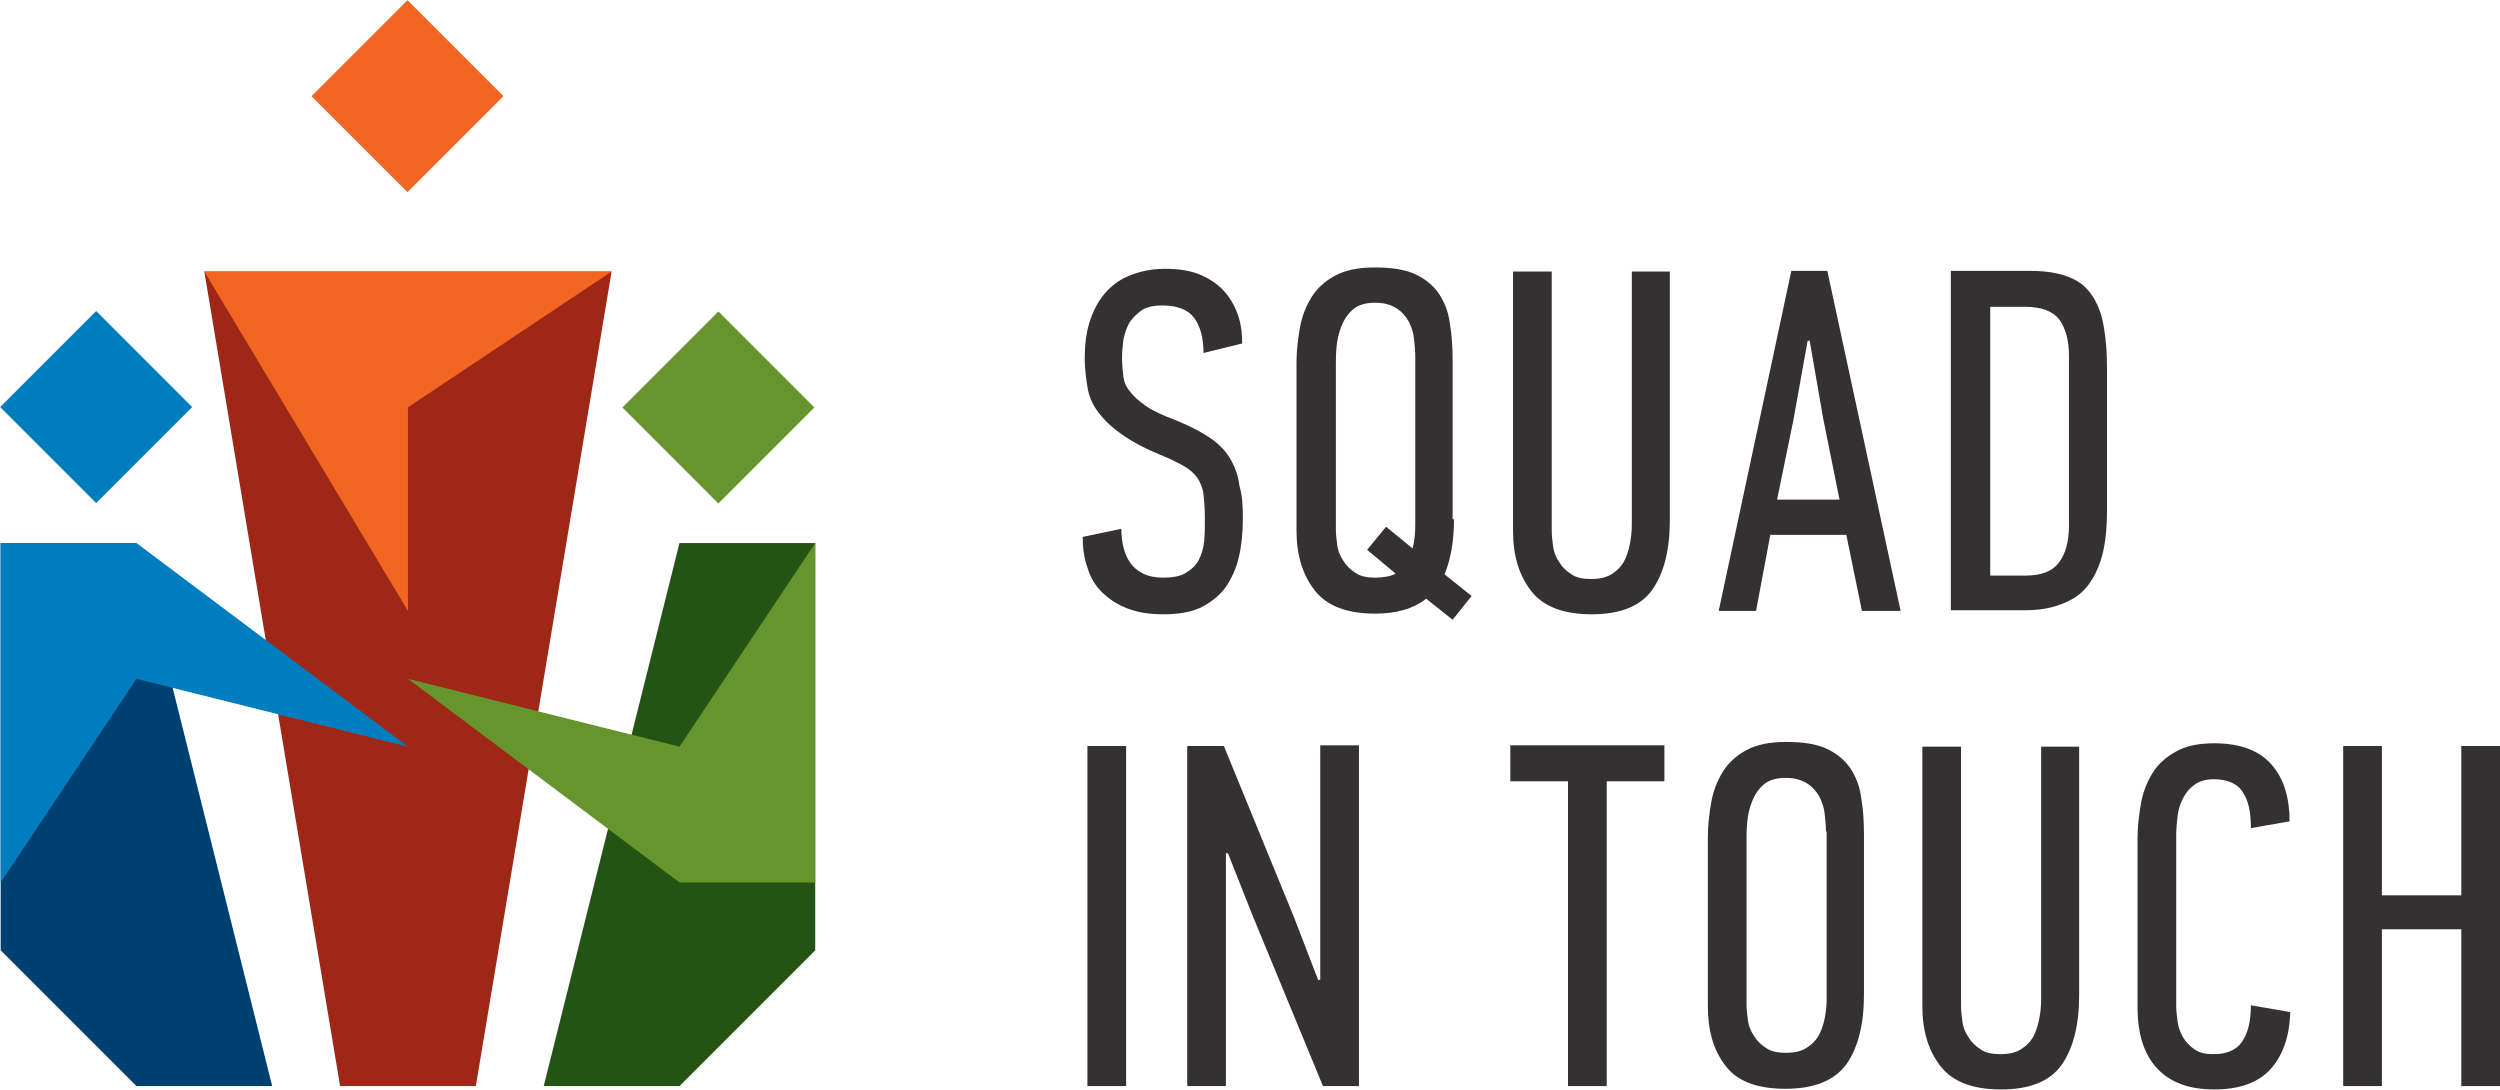
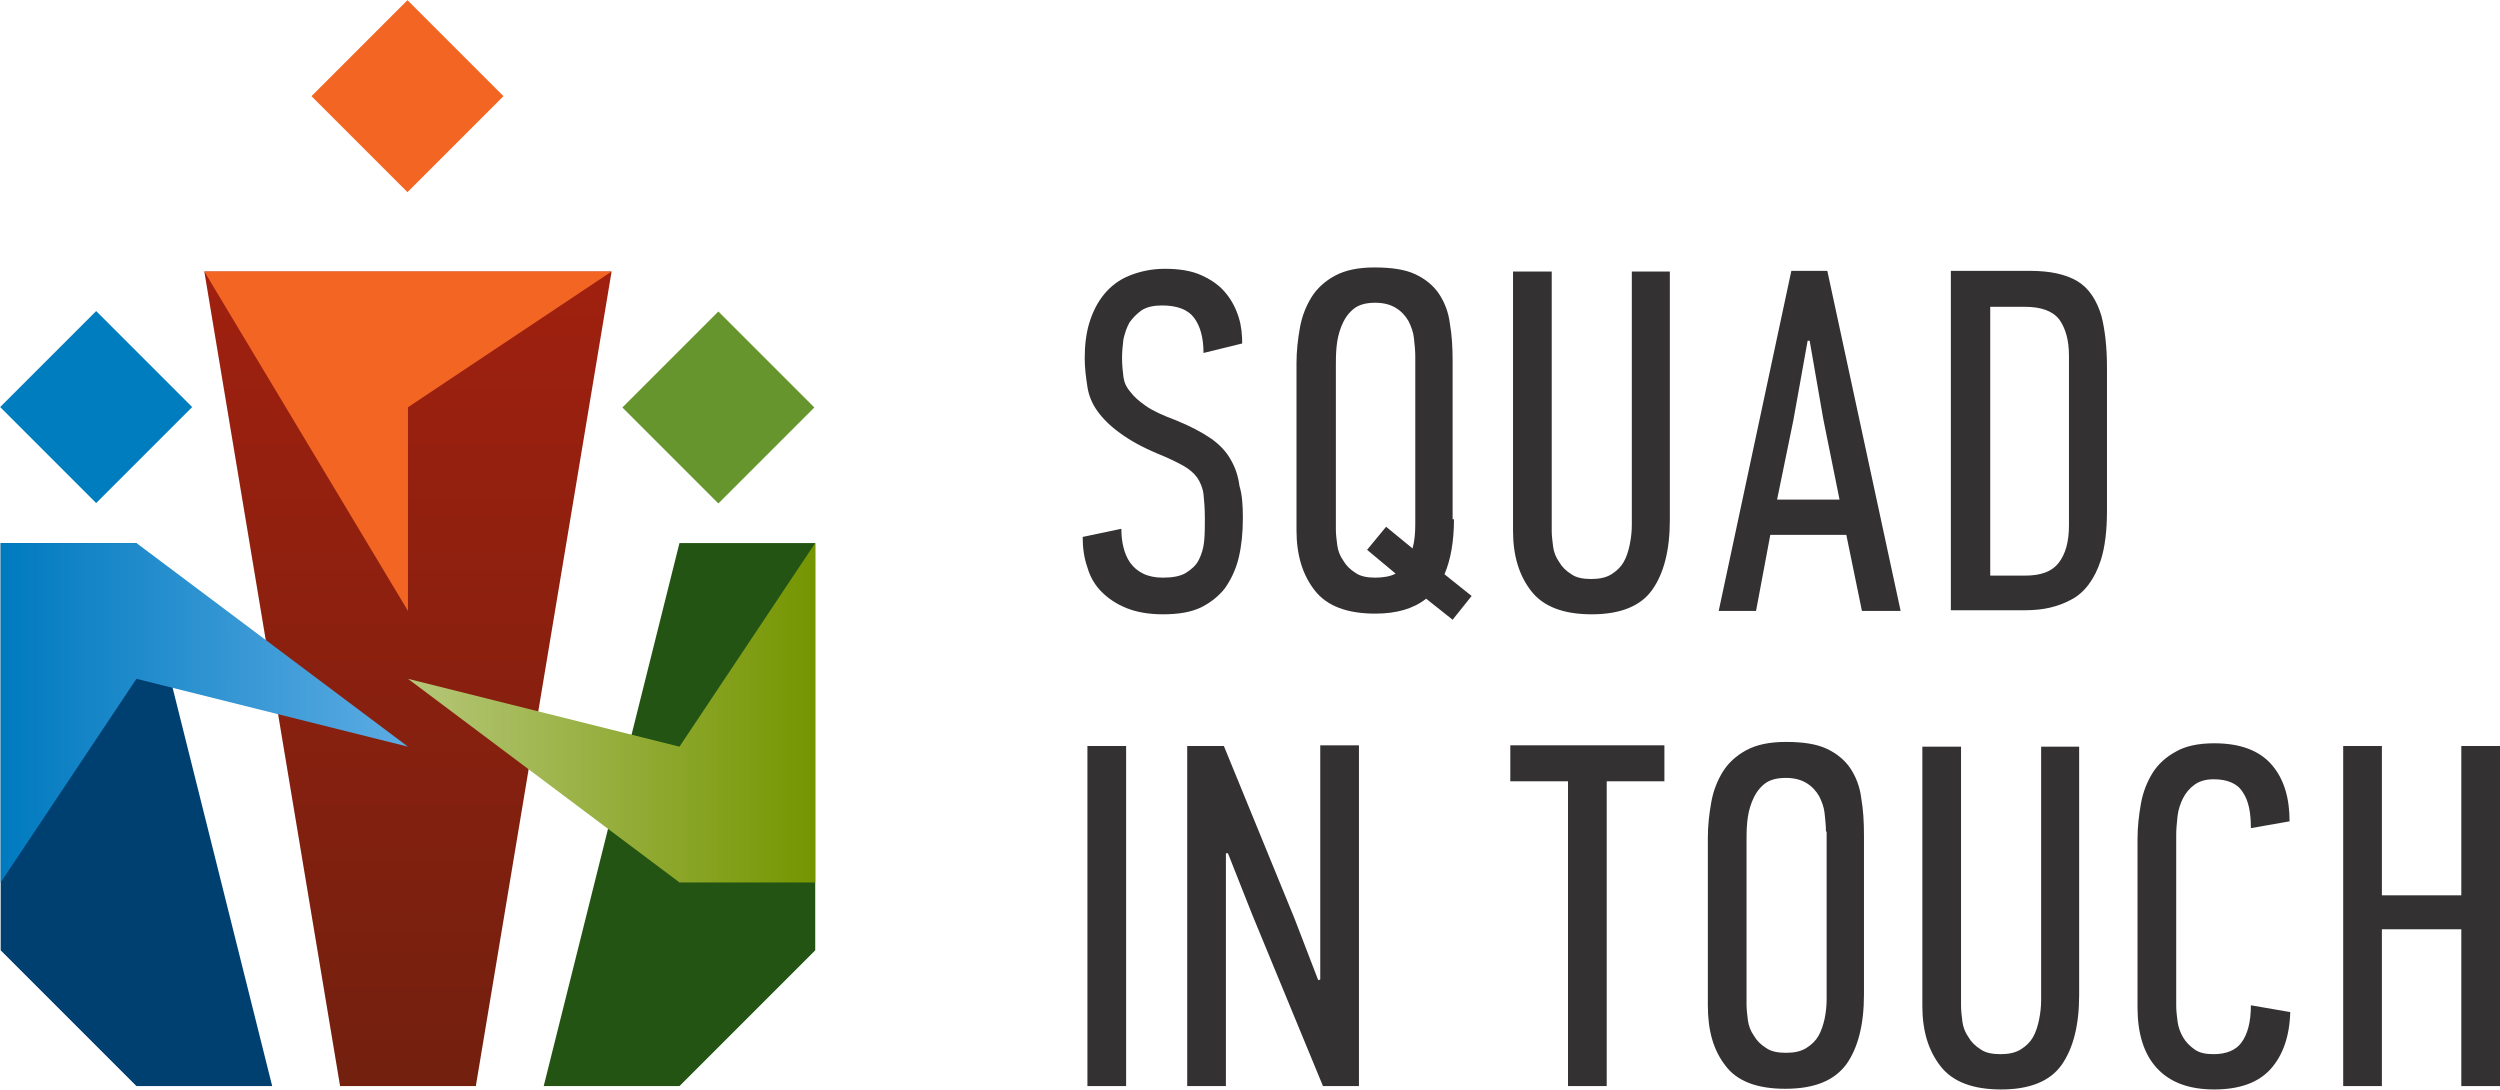
<svg xmlns="http://www.w3.org/2000/svg" version="1.1" id="Layer_1" x="0px" y="0px" width="368.3px" height="160.5px" viewBox="0 0 368.3 160.5" style="enable-background:new 0 0 368.3 160.5;" xml:space="preserve">
  <style type="text/css">
	.st0{fill:#004071;}
	.st1{fill:#235413;}
	.st2{fill:#007DBE;}
	.st3{fill:#F26522;}
	.st4{fill:#66952E;}
- 	.st5{fill:#9E2718;}
- 	.st6{fill:#333132;}
+ 	.st5{fill:url(#XMLID_29_);}
+ 	.st6{fill:url(#XMLID_30_);}
+ 	.st7{fill:url(#XMLID_31_);}
+ 	.st8{fill:#333132;}
</style>
-   <g>
-     <polygon class="st0" points="0.1,80 0.1,140 20.1,160 40.1,160 20.1,80  " />
-     <polygon class="st1" points="120.1,80 120.1,140 100.1,160 80.1,160 100.1,80  " />
-     <rect x="4.1" y="50" transform="matrix(-0.7072 0.7071 -0.7071 -0.7072 66.5654 92.4285)" class="st2" width="20" height="20" />
-     <rect x="50" y="4.1" transform="matrix(-0.7071 0.7071 -0.7071 -0.7071 112.4252 -18.2869)" class="st3" width="20" height="20" />
-     <rect x="95.9" y="50" transform="matrix(-0.7071 0.7071 -0.7071 -0.7071 223.1371 27.5736)" class="st4" width="20" height="20" />
-     <polygon class="st5" points="70.1,160 90.1,40 30.1,40 50.1,160  " />
-     <polygon class="st2" points="0.1,80 0.1,130 20.1,100 60.1,110 20.1,80  " />
-     <polygon class="st4" points="120.1,130 120.1,80 100.1,110 60.1,100 100.1,130  " />
-     <polygon class="st3" points="30.1,40 60.1,40 90.1,40 60.1,60 60.1,90  " />
-     <g>
-       <path class="st6" d="M183.1,76.3c0,2.2-0.2,4.1-0.6,5.8c-0.4,1.7-1.1,3.2-2,4.5c-0.9,1.2-2.2,2.2-3.6,2.9c-1.5,0.7-3.3,1-5.6,1    c-2,0-3.8-0.3-5.3-0.9c-1.5-0.6-2.7-1.4-3.7-2.4c-1-1-1.7-2.2-2.1-3.6c-0.5-1.4-0.7-2.9-0.7-4.5l5.7-1.2c0,1,0.1,1.9,0.3,2.7    c0.2,0.8,0.5,1.6,1,2.3c0.5,0.7,1.1,1.2,1.9,1.6c0.8,0.4,1.8,0.6,2.9,0.6c1.4,0,2.6-0.2,3.4-0.7c0.8-0.5,1.5-1.1,1.9-1.9    c0.4-0.8,0.7-1.7,0.8-2.8c0.1-1.1,0.1-2.2,0.1-3.3c0-1.5-0.1-2.7-0.2-3.6c-0.1-0.9-0.5-1.8-0.9-2.4c-0.5-0.7-1.2-1.3-2.1-1.8    c-0.9-0.5-2.1-1.1-3.6-1.7c-2.4-1-4.2-2-5.7-3.1c-1.4-1-2.5-2.1-3.3-3.2c-0.8-1.1-1.3-2.3-1.5-3.6c-0.2-1.3-0.4-2.7-0.4-4.2    c0-1.9,0.2-3.7,0.7-5.3c0.5-1.6,1.2-3,2.2-4.2c1-1.2,2.2-2.1,3.7-2.7c1.5-0.6,3.2-1,5.2-1c2.2,0,4,0.3,5.5,1    c1.5,0.7,2.6,1.5,3.5,2.6c0.9,1.1,1.5,2.3,1.9,3.6c0.4,1.3,0.5,2.6,0.5,3.8l-5.7,1.4c0-2.3-0.5-4-1.4-5.2    c-0.9-1.2-2.5-1.8-4.7-1.8c-1.2,0-2.2,0.2-3,0.7c-0.7,0.5-1.3,1.1-1.8,1.8c-0.4,0.7-0.7,1.6-0.9,2.5c-0.1,0.9-0.2,1.8-0.2,2.7    c0,1.1,0.1,2,0.2,2.8c0.1,0.8,0.4,1.5,1,2.2c0.5,0.7,1.3,1.4,2.3,2.1c1,0.7,2.5,1.4,4.4,2.1c2.2,0.9,3.9,1.8,5.2,2.7    c1.3,0.9,2.3,2,2.9,3.1c0.7,1.2,1.1,2.4,1.3,3.9C183,72.9,183.1,74.5,183.1,76.3z" />
-       <path class="st6" d="M214.2,76.5c0,3.3-0.5,6-1.4,8.1l4,3.2l-2.8,3.5l-3.9-3.1c-1.9,1.5-4.4,2.2-7.5,2.2c-4.1,0-7.1-1.1-8.9-3.4    c-1.8-2.3-2.7-5.2-2.7-8.9V53.5c0-1.8,0.2-3.5,0.5-5.2c0.3-1.7,0.9-3.2,1.7-4.5c0.8-1.3,2-2.4,3.5-3.2c1.5-0.8,3.4-1.2,5.8-1.2    c2.5,0,4.5,0.3,6,1c1.5,0.7,2.7,1.7,3.5,2.9c0.8,1.2,1.4,2.7,1.6,4.4c0.3,1.7,0.4,3.5,0.4,5.5V76.5z M208.5,52.5    c0-0.9-0.1-1.7-0.2-2.7c-0.1-0.9-0.4-1.7-0.8-2.5c-0.4-0.7-1-1.4-1.8-1.9c-0.8-0.5-1.8-0.8-3.1-0.8c-1.4,0-2.5,0.3-3.3,1    c-0.8,0.7-1.3,1.5-1.7,2.5c-0.4,1-0.6,2-0.7,3c-0.1,1.1-0.1,2-0.1,2.7v24.2c0,0.7,0.1,1.5,0.2,2.3c0.1,0.8,0.4,1.6,0.9,2.3    c0.4,0.7,1,1.3,1.8,1.8c0.7,0.5,1.7,0.7,2.9,0.7c1.2,0,2.3-0.2,3-0.6l-4.2-3.5l2.8-3.4l3.9,3.2c0.3-1.1,0.4-2.3,0.4-3.6V52.5z" />
-       <path class="st6" d="M246,40v36.6c0,4.5-0.9,7.9-2.6,10.3c-1.7,2.4-4.7,3.6-8.9,3.6c-4.1,0-7.1-1.1-8.9-3.4    c-1.8-2.3-2.7-5.2-2.7-8.9V40h5.7v38.2c0,0.7,0.1,1.5,0.2,2.3c0.1,0.8,0.4,1.6,0.9,2.3c0.4,0.7,1,1.3,1.8,1.8    c0.7,0.5,1.7,0.7,2.9,0.7c1.2,0,2.2-0.2,3-0.7c0.8-0.5,1.4-1.1,1.8-1.8c0.4-0.7,0.7-1.6,0.9-2.6c0.2-1,0.3-1.9,0.3-2.9V40H246z" />
-       <path class="st6" d="M274.3,90L272,78.8h-11.2L258.7,90h-5.5l10.7-50.1h5.3L280,90H274.3z M266.3,50.2l-2.1,11.7l-2.4,11.7h9.2    l-2.4-11.9l-2-11.5H266.3z" />
-       <path class="st6" d="M299,39.9c3,0,5.3,0.5,7,1.5c1.7,1,2.9,2.8,3.6,5.2c0.5,2,0.8,4.5,0.8,7.5c0,3,0,6.6,0,10.7    c0,4.1,0,7.6,0,10.5c0,2.9-0.3,5.3-0.9,7.2c-0.9,2.8-2.4,4.8-4.3,5.8c-2,1.1-4.2,1.6-6.8,1.6h-11V39.9H299z M304.8,52.4    c0-2.3-0.5-4-1.4-5.3c-1-1.3-2.7-1.9-5.1-1.9h-5.1v39.6h5.1c2.4,0,4-0.6,5-1.9c1-1.3,1.5-3.1,1.5-5.5V52.4z" />
+   <g id="XMLID_5_">
+     <polygon id="XMLID_313_" class="st0" points="0.1,80 0.1,140 20.1,160 40.1,160 20.1,80  " />
+     <polygon id="XMLID_312_" class="st1" points="120.1,80 120.1,140 100.1,160 80.1,160 100.1,80  " />
+     <rect id="XMLID_311_" x="4.1" y="50" transform="matrix(-0.7072 0.7071 -0.7071 -0.7072 66.5654 92.4285)" class="st2" width="20" height="20" />
+     <rect id="XMLID_310_" x="50" y="4.1" transform="matrix(-0.7071 0.7071 -0.7071 -0.7071 112.4252 -18.2869)" class="st3" width="20" height="20" />
+     <rect id="XMLID_309_" x="95.9" y="50" transform="matrix(-0.7071 0.7071 -0.7071 -0.7071 223.1371 27.5736)" class="st4" width="20" height="20" />
+     <linearGradient id="XMLID_29_" gradientUnits="userSpaceOnUse" x1="60.142" y1="160" x2="60.142" y2="40">
+       <stop offset="0" style="stop-color:#73200F" />
+       <stop offset="1" style="stop-color:#A0200F" />
+     </linearGradient>
+     <polygon id="XMLID_308_" class="st5" points="70.1,160 90.1,40 30.1,40 50.1,160  " />
+     <linearGradient id="XMLID_30_" gradientUnits="userSpaceOnUse" x1="0.142" y1="105" x2="60.142" y2="105">
+       <stop offset="0" style="stop-color:#007ABF" />
+       <stop offset="1" style="stop-color:#5DACE3" />
+     </linearGradient>
+     <polygon id="XMLID_307_" class="st6" points="0.1,80 0.1,130 20.1,100 60.1,110 20.1,80  " />
+     <linearGradient id="XMLID_31_" gradientUnits="userSpaceOnUse" x1="60.142" y1="105" x2="120.142" y2="105">
+       <stop offset="0" style="stop-color:#B6C779" />
+       <stop offset="1" style="stop-color:#759500" />
+     </linearGradient>
+     <polygon id="XMLID_306_" class="st7" points="120.1,130 120.1,80 100.1,110 60.1,100 100.1,130  " />
+     <polygon id="XMLID_305_" class="st3" points="30.1,40 60.1,40 90.1,40 60.1,60 60.1,90  " />
+     <g id="XMLID_274_">
+       <path id="XMLID_286_" class="st8" d="M183.1,76.3c0,2.2-0.2,4.1-0.6,5.8c-0.4,1.7-1.1,3.2-2,4.5c-0.9,1.2-2.2,2.2-3.6,2.9    c-1.5,0.7-3.3,1-5.6,1c-2,0-3.8-0.3-5.3-0.9c-1.5-0.6-2.7-1.4-3.7-2.4c-1-1-1.7-2.2-2.1-3.6c-0.5-1.4-0.7-2.9-0.7-4.5l5.7-1.2    c0,1,0.1,1.9,0.3,2.7c0.2,0.8,0.5,1.6,1,2.3c0.5,0.7,1.1,1.2,1.9,1.6c0.8,0.4,1.8,0.6,2.9,0.6c1.4,0,2.6-0.2,3.4-0.7    c0.8-0.5,1.5-1.1,1.9-1.9c0.4-0.8,0.7-1.7,0.8-2.8c0.1-1.1,0.1-2.2,0.1-3.3c0-1.5-0.1-2.7-0.2-3.6c-0.1-0.9-0.5-1.8-0.9-2.4    c-0.5-0.7-1.2-1.3-2.1-1.8c-0.9-0.5-2.1-1.1-3.6-1.7c-2.4-1-4.2-2-5.7-3.1c-1.4-1-2.5-2.1-3.3-3.2c-0.8-1.1-1.3-2.3-1.5-3.6    c-0.2-1.3-0.4-2.7-0.4-4.2c0-1.9,0.2-3.7,0.7-5.3c0.5-1.6,1.2-3,2.2-4.2c1-1.2,2.2-2.1,3.7-2.7c1.5-0.6,3.2-1,5.2-1    c2.2,0,4,0.3,5.5,1c1.5,0.7,2.6,1.5,3.5,2.6c0.9,1.1,1.5,2.3,1.9,3.6c0.4,1.3,0.5,2.6,0.5,3.8l-5.7,1.4c0-2.3-0.5-4-1.4-5.2    c-0.9-1.2-2.5-1.8-4.7-1.8c-1.2,0-2.2,0.2-3,0.7c-0.7,0.5-1.3,1.1-1.8,1.8c-0.4,0.7-0.7,1.6-0.9,2.5c-0.1,0.9-0.2,1.8-0.2,2.7    c0,1.1,0.1,2,0.2,2.8c0.1,0.8,0.4,1.5,1,2.2c0.5,0.7,1.3,1.4,2.3,2.1c1,0.7,2.5,1.4,4.4,2.1c2.2,0.9,3.9,1.8,5.2,2.7    c1.3,0.9,2.3,2,2.9,3.1c0.7,1.2,1.1,2.4,1.3,3.9C183,72.9,183.1,74.5,183.1,76.3z" />
+       <path id="XMLID_283_" class="st8" d="M214.2,76.5c0,3.3-0.5,6-1.4,8.1l4,3.2l-2.8,3.5l-3.9-3.1c-1.9,1.5-4.4,2.2-7.5,2.2    c-4.1,0-7.1-1.1-8.9-3.4c-1.8-2.3-2.7-5.2-2.7-8.9V53.5c0-1.8,0.2-3.5,0.5-5.2c0.3-1.7,0.9-3.2,1.7-4.5c0.8-1.3,2-2.4,3.5-3.2    c1.5-0.8,3.4-1.2,5.8-1.2c2.5,0,4.5,0.3,6,1c1.5,0.7,2.7,1.7,3.5,2.9c0.8,1.2,1.4,2.7,1.6,4.4c0.3,1.7,0.4,3.5,0.4,5.5V76.5z     M208.5,52.5c0-0.9-0.1-1.7-0.2-2.7c-0.1-0.9-0.4-1.7-0.8-2.5c-0.4-0.7-1-1.4-1.8-1.9c-0.8-0.5-1.8-0.8-3.1-0.8    c-1.4,0-2.5,0.3-3.3,1c-0.8,0.7-1.3,1.5-1.7,2.5c-0.4,1-0.6,2-0.7,3c-0.1,1.1-0.1,2-0.1,2.7v24.2c0,0.7,0.1,1.5,0.2,2.3    c0.1,0.8,0.4,1.6,0.9,2.3c0.4,0.7,1,1.3,1.8,1.8c0.7,0.5,1.7,0.7,2.9,0.7c1.2,0,2.3-0.2,3-0.6l-4.2-3.5l2.8-3.4l3.9,3.2    c0.3-1.1,0.4-2.3,0.4-3.6V52.5z" />
+       <path id="XMLID_281_" class="st8" d="M246,40v36.6c0,4.5-0.9,7.9-2.6,10.3c-1.7,2.4-4.7,3.6-8.9,3.6c-4.1,0-7.1-1.1-8.9-3.4    c-1.8-2.3-2.7-5.2-2.7-8.9V40h5.7v38.2c0,0.7,0.1,1.5,0.2,2.3c0.1,0.8,0.4,1.6,0.9,2.3c0.4,0.7,1,1.3,1.8,1.8    c0.7,0.5,1.7,0.7,2.9,0.7c1.2,0,2.2-0.2,3-0.7c0.8-0.5,1.4-1.1,1.8-1.8c0.4-0.7,0.7-1.6,0.9-2.6c0.2-1,0.3-1.9,0.3-2.9V40H246z" />
+       <path id="XMLID_278_" class="st8" d="M274.3,90L272,78.8h-11.2L258.7,90h-5.5l10.7-50.1h5.3L280,90H274.3z M266.3,50.2l-2.1,11.7    l-2.4,11.7h9.2l-2.4-11.9l-2-11.5H266.3z" />
+       <path id="XMLID_275_" class="st8" d="M299,39.9c3,0,5.3,0.5,7,1.5c1.7,1,2.9,2.8,3.6,5.2c0.5,2,0.8,4.5,0.8,7.5c0,3,0,6.6,0,10.7    c0,4.1,0,7.6,0,10.5c0,2.9-0.3,5.3-0.9,7.2c-0.9,2.8-2.4,4.8-4.3,5.8c-2,1.1-4.2,1.6-6.8,1.6h-11V39.9H299z M304.8,52.4    c0-2.3-0.5-4-1.4-5.3c-1-1.3-2.7-1.9-5.1-1.9h-5.1v39.6h5.1c2.4,0,4-0.6,5-1.9c1-1.3,1.5-3.1,1.5-5.5V52.4z" />
    </g>
-     <g>
-       <path class="st6" d="M160.2,160v-50.1h5.7V160H160.2z" />
-       <path class="st6" d="M180.6,125.7V160h-5.7v-50.1h5.4l10.4,25.4l3.5,9.1l0.3-0.1v-34.5h5.7V160h-5.3l-10.4-25.2l-3.6-9.1H180.6z" />
-       <path class="st6" d="M236.7,115.1V160H231v-44.9h-8.5v-5.3h22.7v5.3H236.7z" />
-       <path class="st6" d="M274.6,146.5c0,4.5-0.9,7.9-2.6,10.3c-1.8,2.4-4.7,3.6-9,3.6c-4.1,0-7.1-1.1-8.8-3.4    c-1.8-2.3-2.6-5.2-2.6-8.9v-24.7c0-1.8,0.2-3.5,0.5-5.2c0.3-1.7,0.9-3.2,1.7-4.5c0.8-1.3,2-2.4,3.5-3.2c1.5-0.8,3.4-1.2,5.8-1.2    c2.5,0,4.5,0.3,6,1c1.5,0.7,2.7,1.7,3.5,2.9c0.8,1.2,1.4,2.7,1.6,4.4c0.3,1.7,0.4,3.5,0.4,5.5V146.5z M269,122.5    c0-0.9-0.1-1.7-0.2-2.7c-0.1-0.9-0.4-1.7-0.8-2.5c-0.4-0.7-1-1.4-1.8-1.9c-0.8-0.5-1.8-0.8-3.1-0.8c-1.4,0-2.5,0.3-3.3,1    c-0.8,0.7-1.3,1.5-1.7,2.5c-0.4,1-0.6,2-0.7,3c-0.1,1.1-0.1,2-0.1,2.7v24.2c0,0.7,0.1,1.5,0.2,2.3c0.1,0.8,0.4,1.6,0.9,2.3    c0.4,0.7,1,1.3,1.8,1.8c0.7,0.5,1.7,0.7,2.9,0.7c1.2,0,2.2-0.2,3-0.7c0.8-0.5,1.4-1.1,1.8-1.8c0.4-0.7,0.7-1.6,0.9-2.5    c0.2-1,0.3-1.9,0.3-2.9V122.5z" />
-       <path class="st6" d="M306.3,110v36.6c0,4.5-0.9,7.9-2.6,10.3c-1.7,2.4-4.7,3.6-8.9,3.6c-4.1,0-7.1-1.1-8.9-3.4    c-1.8-2.3-2.7-5.2-2.7-8.9V110h5.7v38.2c0,0.7,0.1,1.5,0.2,2.3c0.1,0.8,0.4,1.6,0.9,2.3c0.4,0.7,1,1.3,1.8,1.8    c0.7,0.5,1.7,0.7,2.9,0.7c1.2,0,2.2-0.2,3-0.7c0.8-0.5,1.4-1.1,1.8-1.8c0.4-0.7,0.7-1.6,0.9-2.6c0.2-1,0.3-1.9,0.3-2.9V110H306.3z    " />
-       <path class="st6" d="M326.2,109.5c3.9,0,6.7,1.1,8.5,3.2c1.8,2.1,2.6,4.9,2.6,8.3l-5.7,1c0-2.2-0.3-4-1.2-5.3    c-0.8-1.3-2.3-1.9-4.3-1.9c-1.2,0-2.1,0.3-2.8,0.8c-0.7,0.5-1.3,1.2-1.7,2c-0.4,0.8-0.7,1.7-0.8,2.6c-0.1,1-0.2,1.9-0.2,2.7v25.3    c0,0.7,0.1,1.5,0.2,2.3c0.1,0.8,0.4,1.6,0.8,2.3c0.4,0.7,1,1.3,1.7,1.8c0.7,0.5,1.6,0.7,2.8,0.7c1.9,0,3.3-0.6,4.1-1.7    c0.9-1.2,1.4-3,1.4-5.5l5.8,1c-0.1,3.6-1.1,6.4-2.9,8.4c-1.8,2-4.6,3-8.3,3c-3.8,0-6.6-1.1-8.5-3.2c-1.9-2.1-2.8-5.1-2.8-8.9    v-24.8c0-1.8,0.2-3.5,0.5-5.2c0.3-1.7,0.9-3.2,1.7-4.5c0.8-1.3,2-2.4,3.5-3.2C322,109.9,323.9,109.5,326.2,109.5z" />
-       <path class="st6" d="M362.6,160v-23.1h-11.7V160h-5.7v-50.1h5.7v22h11.7v-22h5.7V160H362.6z" />
+     <g id="XMLID_258_">
+       <path id="XMLID_272_" class="st8" d="M160.2,160v-50.1h5.7V160H160.2z" />
+       <path id="XMLID_270_" class="st8" d="M180.6,125.7V160h-5.7v-50.1h5.4l10.4,25.4l3.5,9.1l0.3-0.1v-34.5h5.7V160h-5.3l-10.4-25.2    l-3.6-9.1H180.6z" />
+       <path id="XMLID_268_" class="st8" d="M236.7,115.1V160H231v-44.9h-8.5v-5.3h22.7v5.3H236.7z" />
+       <path id="XMLID_265_" class="st8" d="M274.6,146.5c0,4.5-0.9,7.9-2.6,10.3c-1.8,2.4-4.7,3.6-9,3.6c-4.1,0-7.1-1.1-8.8-3.4    c-1.8-2.3-2.6-5.2-2.6-8.9v-24.7c0-1.8,0.2-3.5,0.5-5.2c0.3-1.7,0.9-3.2,1.7-4.5c0.8-1.3,2-2.4,3.5-3.2c1.5-0.8,3.4-1.2,5.8-1.2    c2.5,0,4.5,0.3,6,1c1.5,0.7,2.7,1.7,3.5,2.9c0.8,1.2,1.4,2.7,1.6,4.4c0.3,1.7,0.4,3.5,0.4,5.5V146.5z M269,122.5    c0-0.9-0.1-1.7-0.2-2.7c-0.1-0.9-0.4-1.7-0.8-2.5c-0.4-0.7-1-1.4-1.8-1.9c-0.8-0.5-1.8-0.8-3.1-0.8c-1.4,0-2.5,0.3-3.3,1    c-0.8,0.7-1.3,1.5-1.7,2.5c-0.4,1-0.6,2-0.7,3c-0.1,1.1-0.1,2-0.1,2.7v24.2c0,0.7,0.1,1.5,0.2,2.3c0.1,0.8,0.4,1.6,0.9,2.3    c0.4,0.7,1,1.3,1.8,1.8c0.7,0.5,1.7,0.7,2.9,0.7c1.2,0,2.2-0.2,3-0.7c0.8-0.5,1.4-1.1,1.8-1.8c0.4-0.7,0.7-1.6,0.9-2.5    c0.2-1,0.3-1.9,0.3-2.9V122.5z" />
+       <path id="XMLID_263_" class="st8" d="M306.3,110v36.6c0,4.5-0.9,7.9-2.6,10.3c-1.7,2.4-4.7,3.6-8.9,3.6c-4.1,0-7.1-1.1-8.9-3.4    c-1.8-2.3-2.7-5.2-2.7-8.9V110h5.7v38.2c0,0.7,0.1,1.5,0.2,2.3c0.1,0.8,0.4,1.6,0.9,2.3c0.4,0.7,1,1.3,1.8,1.8    c0.7,0.5,1.7,0.7,2.9,0.7c1.2,0,2.2-0.2,3-0.7c0.8-0.5,1.4-1.1,1.8-1.8c0.4-0.7,0.7-1.6,0.9-2.6c0.2-1,0.3-1.9,0.3-2.9V110H306.3z    " />
+       <path id="XMLID_261_" class="st8" d="M326.2,109.5c3.9,0,6.7,1.1,8.5,3.2c1.8,2.1,2.6,4.9,2.6,8.3l-5.7,1c0-2.2-0.3-4-1.2-5.3    c-0.8-1.3-2.3-1.9-4.3-1.9c-1.2,0-2.1,0.3-2.8,0.8c-0.7,0.5-1.3,1.2-1.7,2c-0.4,0.8-0.7,1.7-0.8,2.6c-0.1,1-0.2,1.9-0.2,2.7v25.3    c0,0.7,0.1,1.5,0.2,2.3c0.1,0.8,0.4,1.6,0.8,2.3c0.4,0.7,1,1.3,1.7,1.8c0.7,0.5,1.6,0.7,2.8,0.7c1.9,0,3.3-0.6,4.1-1.7    c0.9-1.2,1.4-3,1.4-5.5l5.8,1c-0.1,3.6-1.1,6.4-2.9,8.4c-1.8,2-4.6,3-8.3,3c-3.8,0-6.6-1.1-8.5-3.2c-1.9-2.1-2.8-5.1-2.8-8.9    v-24.8c0-1.8,0.2-3.5,0.5-5.2c0.3-1.7,0.9-3.2,1.7-4.5c0.8-1.3,2-2.4,3.5-3.2C322,109.9,323.9,109.5,326.2,109.5z" />
+       <path id="XMLID_259_" class="st8" d="M362.6,160v-23.1h-11.7V160h-5.7v-50.1h5.7v22h11.7v-22h5.7V160H362.6z" />
    </g>
  </g>
</svg>
